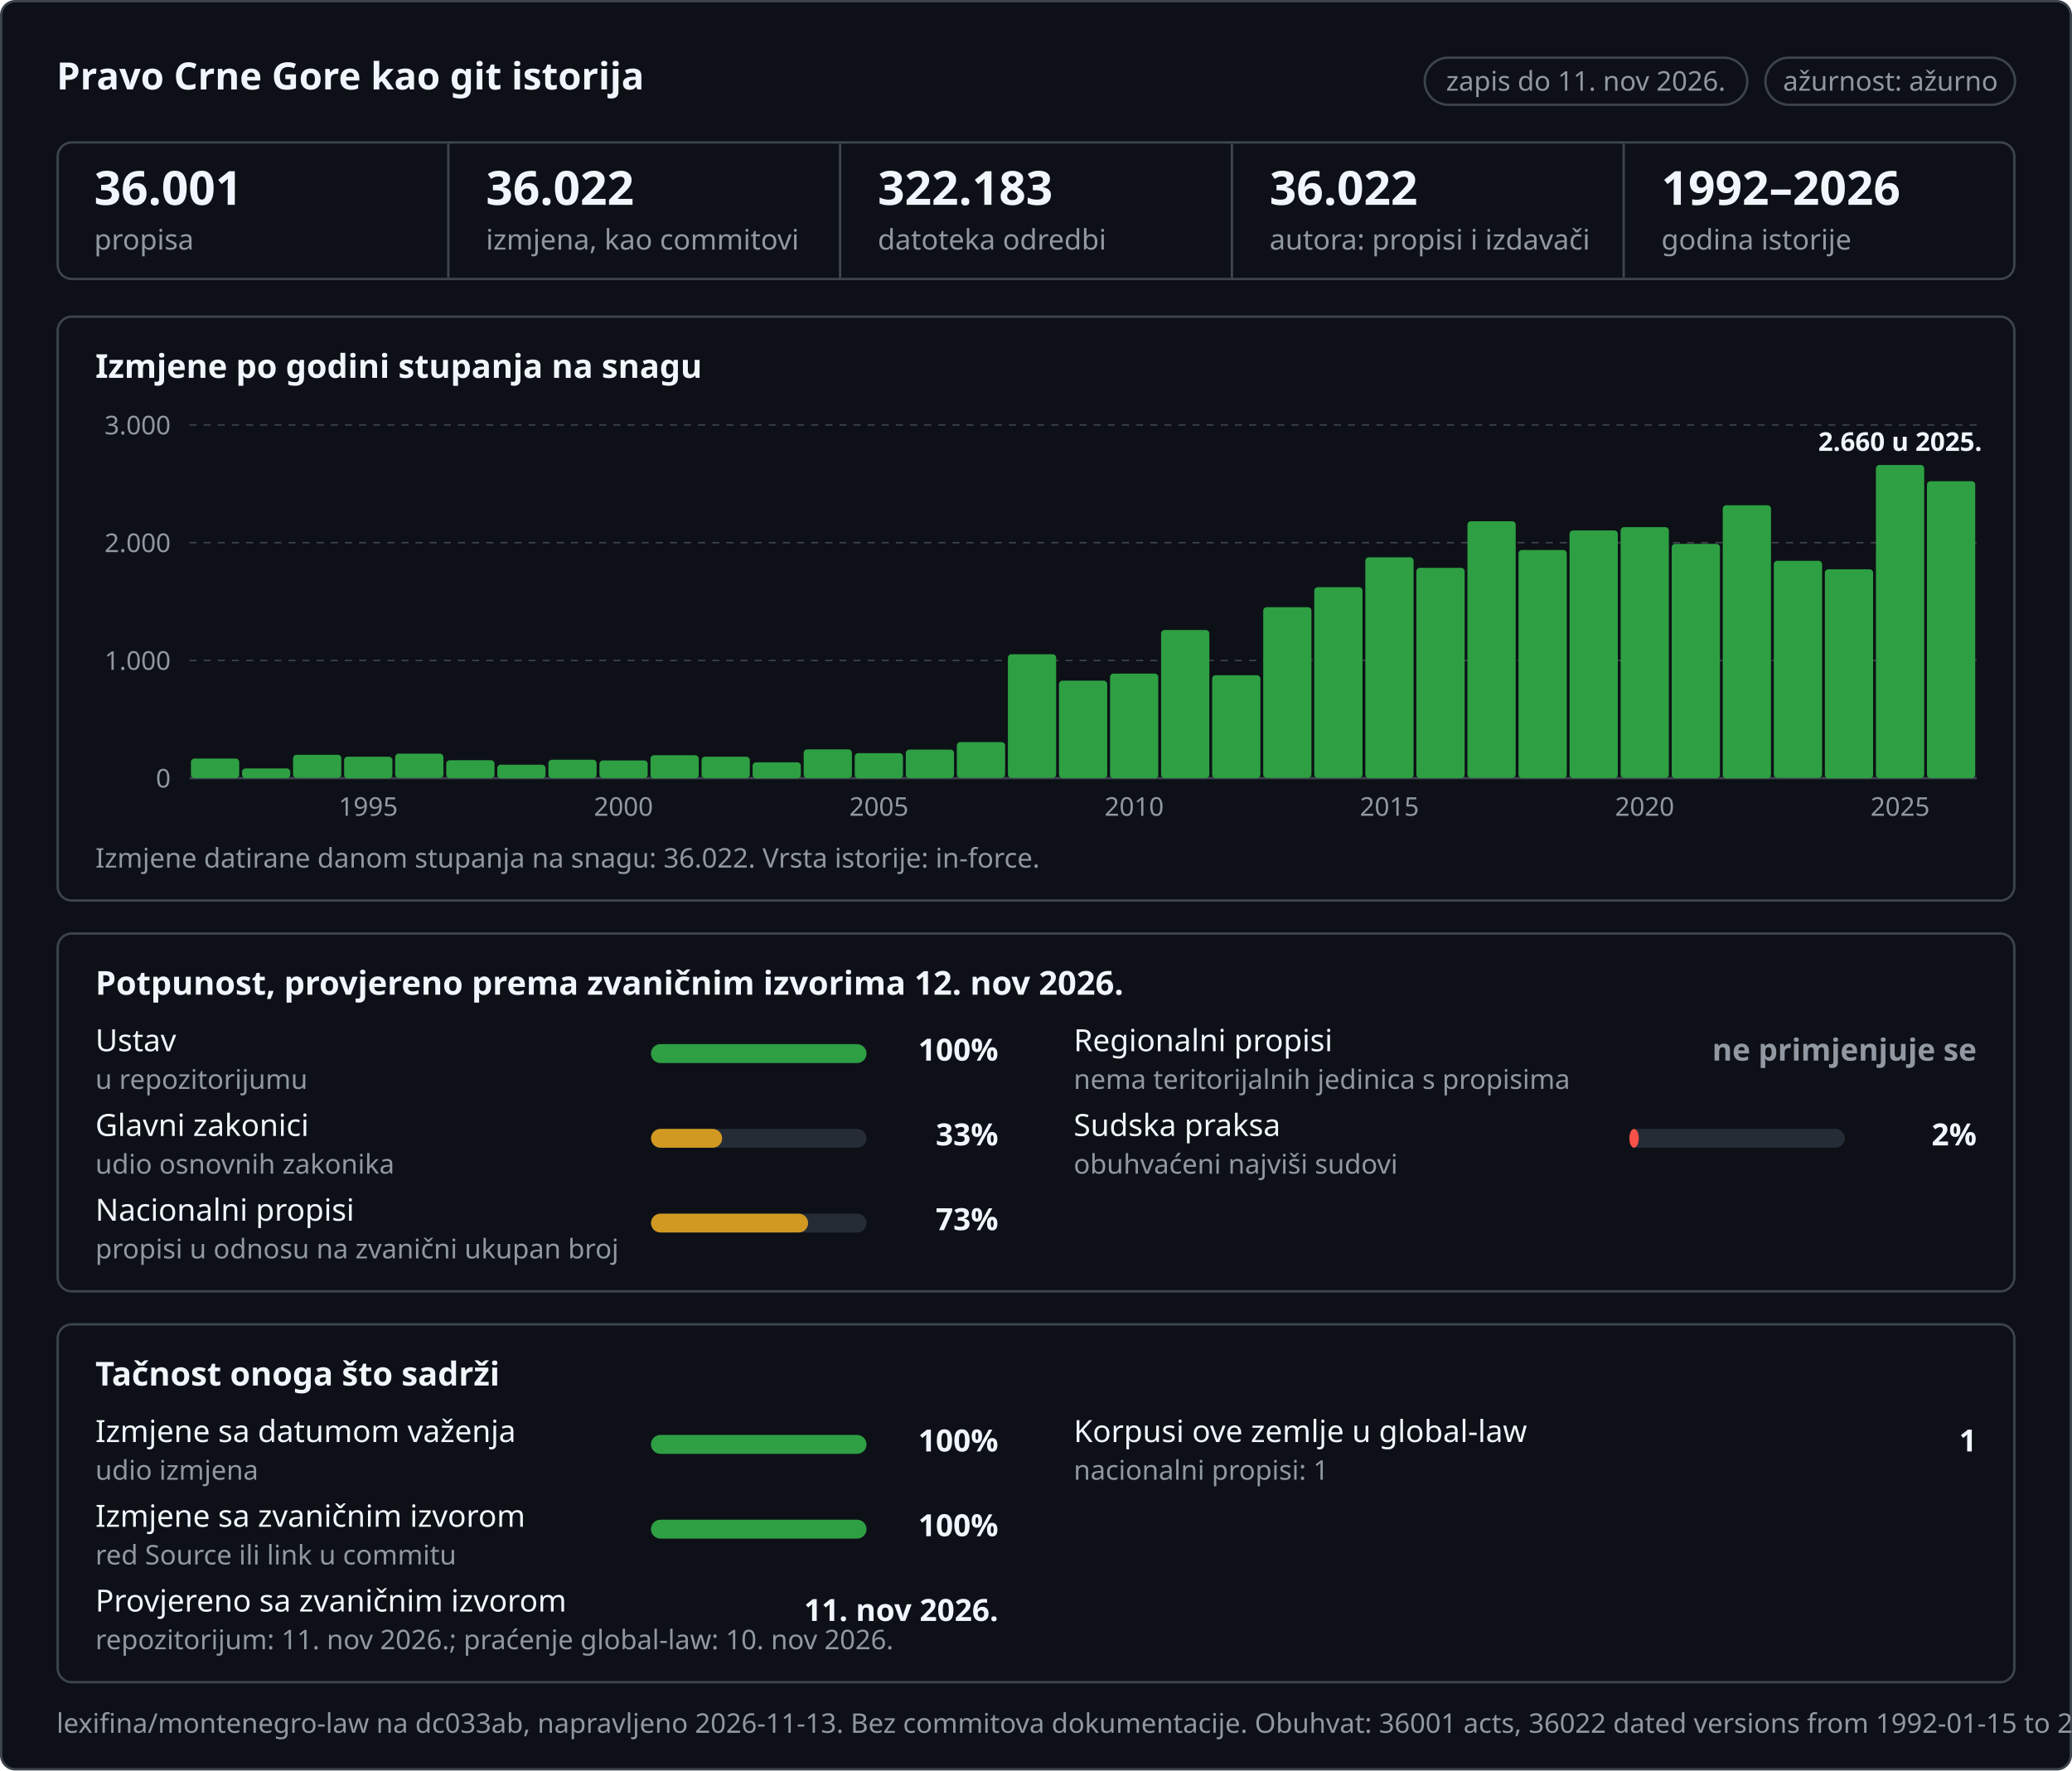
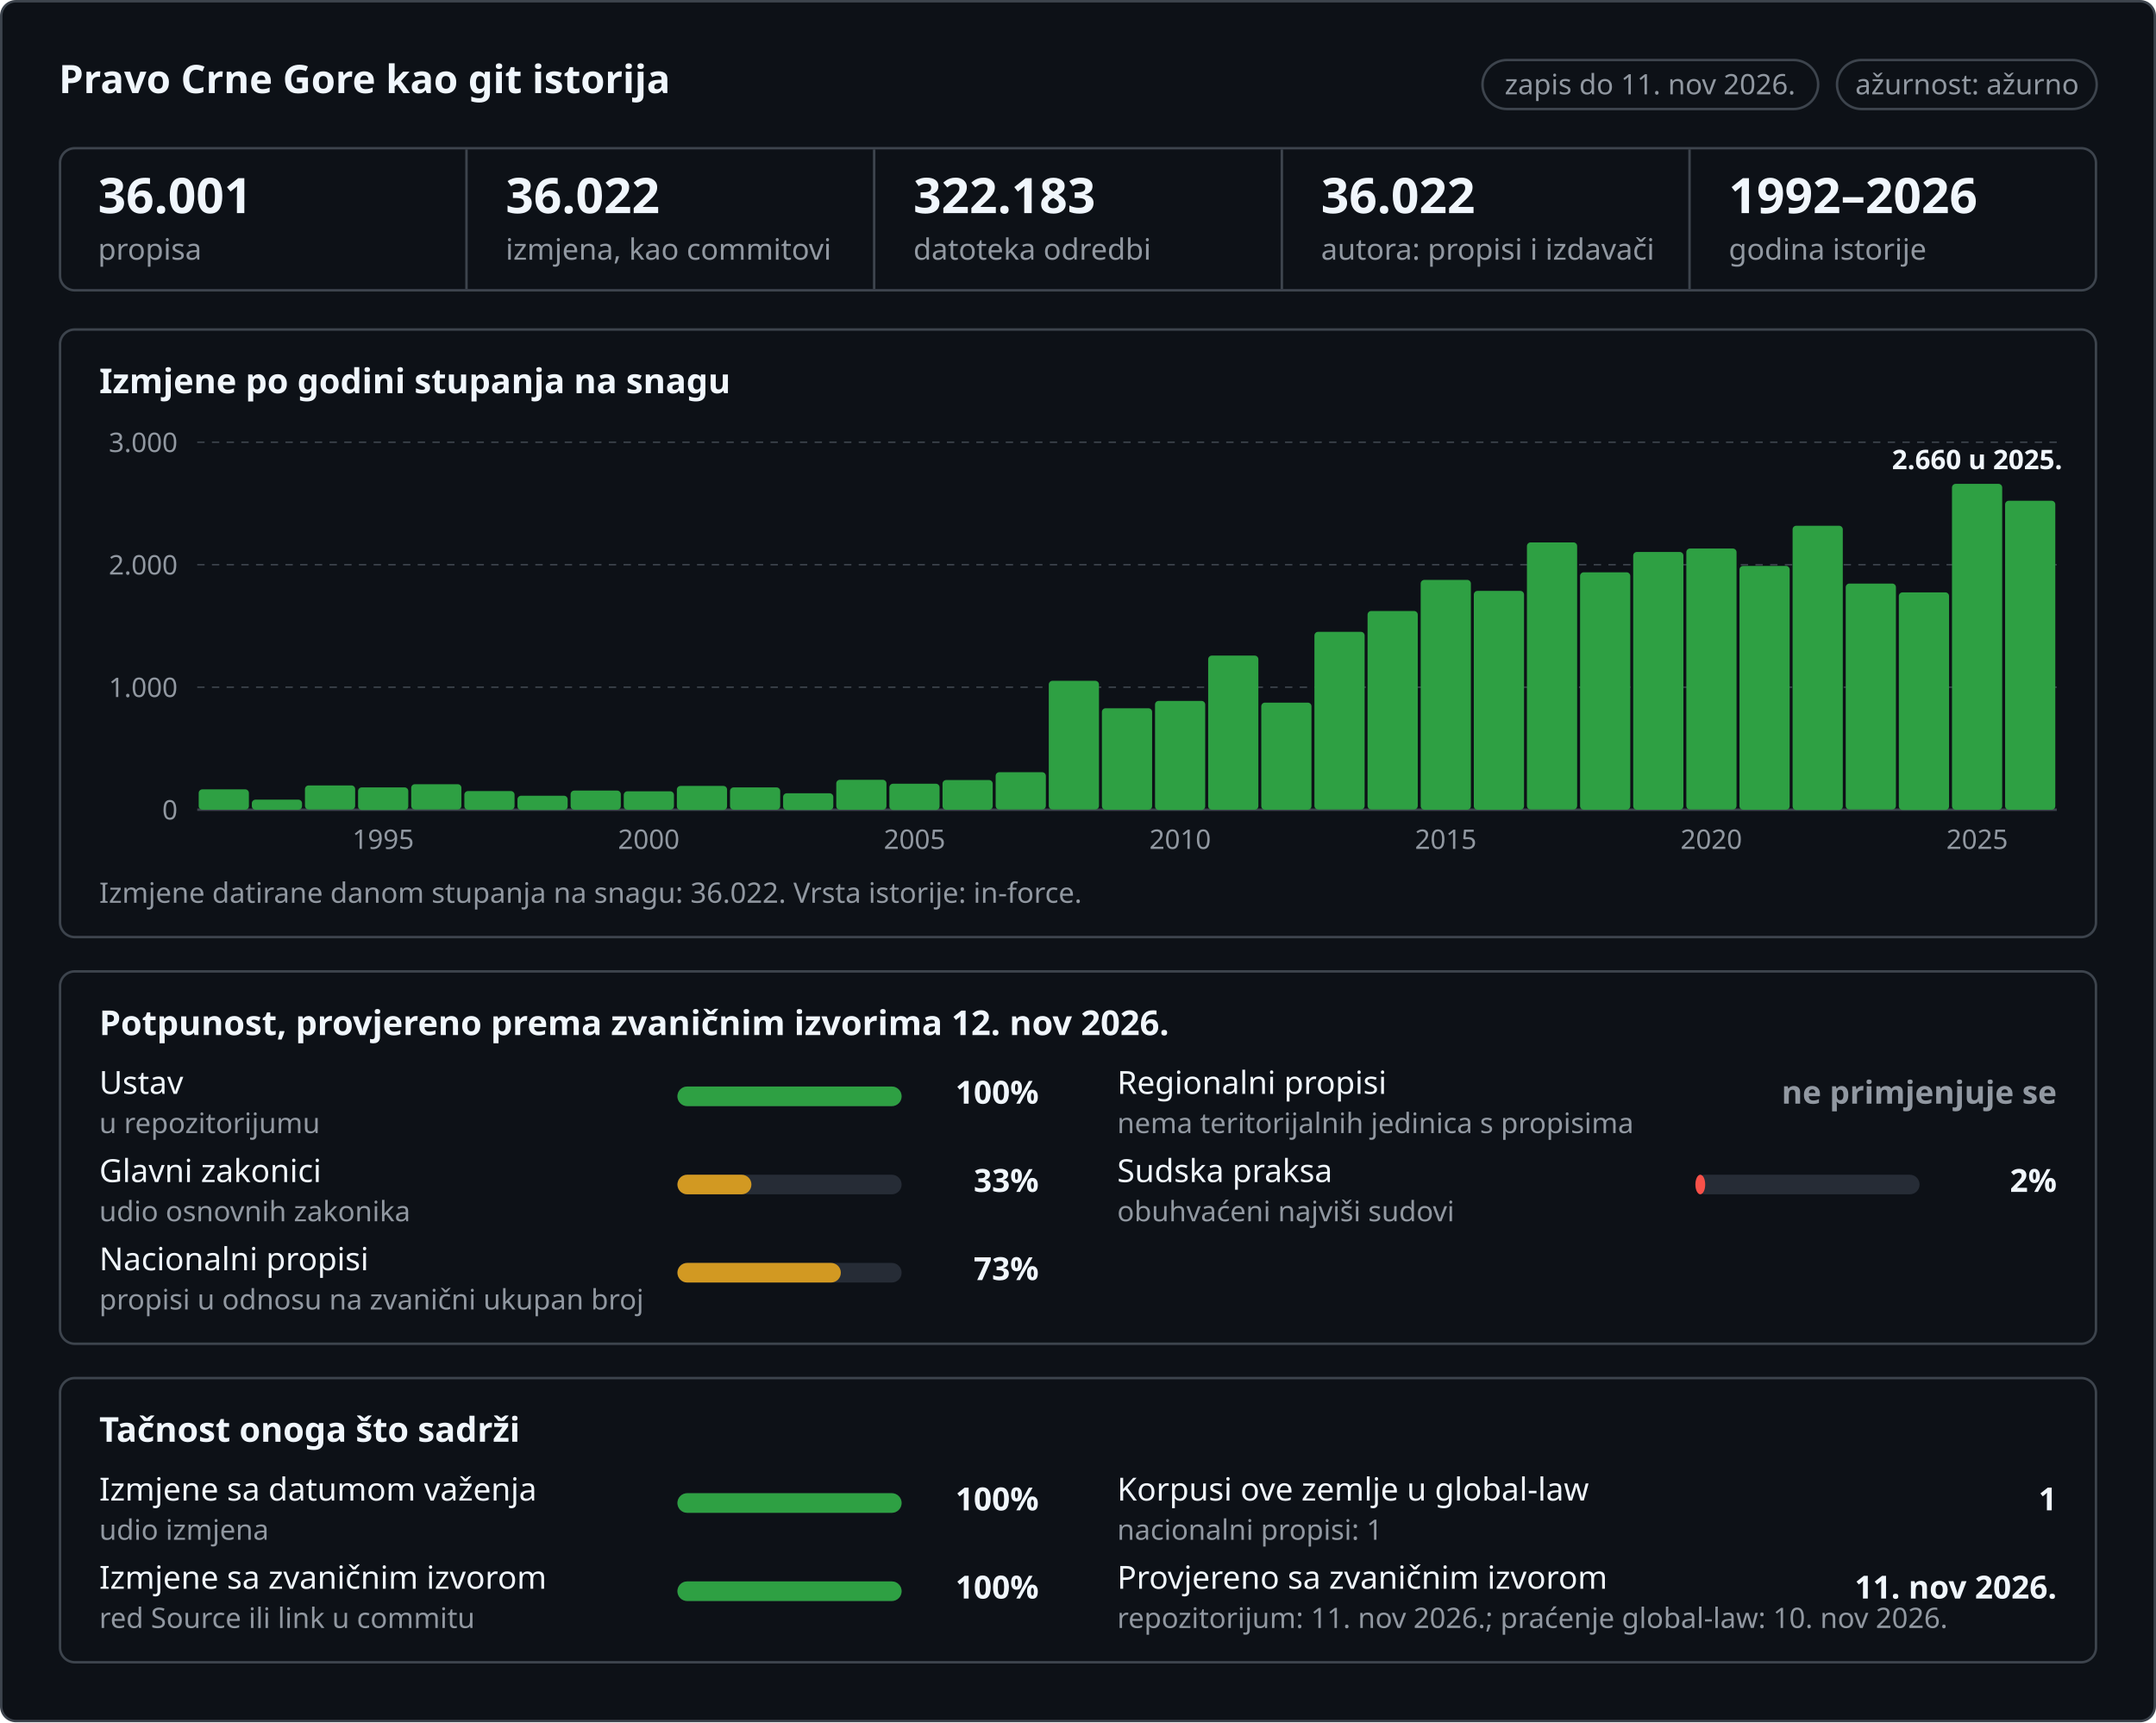
- <svg xmlns="http://www.w3.org/2000/svg" width="880" height="752" viewBox="0 0 880 752" font-family="-apple-system,BlinkMacSystemFont,Segoe UI,Noto Sans,Helvetica,Arial,sans-serif">
-   <rect x="0.5" y="0.5" width="879" height="751" rx="6" fill="#0d1117" stroke="#3d444d" />
+ <svg xmlns="http://www.w3.org/2000/svg" width="880" height="703" viewBox="0 0 880 703" font-family="-apple-system,BlinkMacSystemFont,Segoe UI,Noto Sans,Helvetica,Arial,sans-serif">
+   <rect x="0.5" y="0.5" width="879" height="702" rx="6" fill="#0d1117" stroke="#3d444d" />
  <text x="24" y="38" font-size="16" font-weight="600" fill="#f0f6fc">Pravo Crne Gore kao git istorija</text>
  <rect x="605.1" y="24.5" width="137" height="20" rx="10" fill="none" stroke="#3d444d" />
  <text x="673.5" y="38.5" font-size="11.5" font-weight="500" text-anchor="middle" fill="#9198a1">zapis do 11. nov 2026.</text>
  <rect x="749.8" y="24.5" width="106" height="20" rx="10" fill="none" stroke="#3d444d" />
  <text x="802.9" y="38.5" font-size="11.5" font-weight="500" text-anchor="middle" fill="#9198a1">ažurnost: ažurno</text>
  <rect x="24.5" y="60.5" width="831" height="58" rx="6" fill="#0d1117" stroke="#3d444d" />
  <text x="40.0" y="87" font-size="20" font-weight="600" fill="#f0f6fc">36.001</text>
  <text x="40.0" y="106" font-size="12" fill="#9198a1">propisa</text>
  <line x1="190.4" y1="61" x2="190.4" y2="118" stroke="#3d444d" />
  <text x="206.4" y="87" font-size="20" font-weight="600" fill="#f0f6fc">36.022</text>
  <text x="206.4" y="106" font-size="12" fill="#9198a1">izmjena, kao commitovi</text>
  <line x1="356.8" y1="61" x2="356.8" y2="118" stroke="#3d444d" />
  <text x="372.8" y="87" font-size="20" font-weight="600" fill="#f0f6fc">322.183</text>
  <text x="372.8" y="106" font-size="12" fill="#9198a1">datoteka odredbi</text>
  <line x1="523.2" y1="61" x2="523.2" y2="118" stroke="#3d444d" />
  <text x="539.2" y="87" font-size="20" font-weight="600" fill="#f0f6fc">36.022</text>
  <text x="539.2" y="106" font-size="12" fill="#9198a1">autora: propisi i izdavači</text>
  <line x1="689.6" y1="61" x2="689.6" y2="118" stroke="#3d444d" />
  <text x="705.6" y="87" font-size="20" font-weight="600" fill="#f0f6fc">1992–2026</text>
  <text x="705.6" y="106" font-size="12" fill="#9198a1">godina istorije</text>
  <rect x="24.5" y="134.5" width="831" height="248" rx="6" fill="#0d1117" stroke="#3d444d" />
  <text x="40.5" y="160.5" font-size="14" font-weight="600" fill="#f0f6fc">Izmjene po godini stupanja na snagu</text>
  <line x1="80.5" y1="330.5" x2="839.5" y2="330.5" stroke="#3d444d" stroke-width="1" />
  <text x="72.5" y="334.5" font-size="11" text-anchor="end" fill="#9198a1">0</text>
  <line x1="80.5" y1="280.5" x2="839.5" y2="280.5" stroke="#3d444d" stroke-width="0.6" stroke-dasharray="3 3" />
  <text x="72.5" y="284.5" font-size="11" text-anchor="end" fill="#9198a1">1.000</text>
  <line x1="80.5" y1="230.5" x2="839.5" y2="230.5" stroke="#3d444d" stroke-width="0.6" stroke-dasharray="3 3" />
  <text x="72.5" y="234.5" font-size="11" text-anchor="end" fill="#9198a1">2.000</text>
  <line x1="80.5" y1="180.5" x2="839.5" y2="180.5" stroke="#3d444d" stroke-width="0.6" stroke-dasharray="3 3" />
  <text x="72.5" y="184.5" font-size="11" text-anchor="end" fill="#9198a1">3.000</text>
  <rect x="81.10" y="322.2" width="20.49" height="8.3" rx="1.5" fill="#2ea043" />
  <rect x="102.79" y="326.4" width="20.49" height="4.1" rx="1.5" fill="#2ea043" />
  <rect x="124.47" y="320.6" width="20.49" height="9.8" rx="1.5" fill="#2ea043" />
  <rect x="146.16" y="321.4" width="20.49" height="9.2" rx="1.5" fill="#2ea043" />
  <text x="156.4" y="346.5" font-size="11" text-anchor="middle" fill="#9198a1">1995</text>
  <rect x="167.84" y="320.1" width="20.49" height="10.3" rx="1.5" fill="#2ea043" />
  <rect x="189.53" y="322.9" width="20.49" height="7.6" rx="1.5" fill="#2ea043" />
  <rect x="211.21" y="324.8" width="20.49" height="5.8" rx="1.5" fill="#2ea043" />
  <rect x="232.90" y="322.7" width="20.49" height="7.8" rx="1.5" fill="#2ea043" />
  <rect x="254.59" y="323.0" width="20.49" height="7.5" rx="1.5" fill="#2ea043" />
  <text x="264.8" y="346.5" font-size="11" text-anchor="middle" fill="#9198a1">2000</text>
  <rect x="276.27" y="320.8" width="20.49" height="9.8" rx="1.5" fill="#2ea043" />
  <rect x="297.96" y="321.4" width="20.49" height="9.1" rx="1.5" fill="#2ea043" />
  <rect x="319.64" y="323.8" width="20.49" height="6.8" rx="1.5" fill="#2ea043" />
  <rect x="341.33" y="318.3" width="20.49" height="12.2" rx="1.5" fill="#2ea043" />
  <rect x="363.01" y="319.9" width="20.49" height="10.7" rx="1.5" fill="#2ea043" />
  <text x="373.3" y="346.5" font-size="11" text-anchor="middle" fill="#9198a1">2005</text>
  <rect x="384.70" y="318.4" width="20.49" height="12.1" rx="1.5" fill="#2ea043" />
  <rect x="406.39" y="315.2" width="20.49" height="15.2" rx="1.5" fill="#2ea043" />
  <rect x="428.07" y="277.9" width="20.49" height="52.5" rx="1.5" fill="#2ea043" />
  <rect x="449.76" y="289.1" width="20.49" height="41.4" rx="1.5" fill="#2ea043" />
  <rect x="471.44" y="286.1" width="20.49" height="44.5" rx="1.5" fill="#2ea043" />
  <text x="481.7" y="346.5" font-size="11" text-anchor="middle" fill="#9198a1">2010</text>
  <rect x="493.13" y="267.6" width="20.49" height="62.9" rx="1.5" fill="#2ea043" />
  <rect x="514.81" y="286.8" width="20.49" height="43.7" rx="1.5" fill="#2ea043" />
  <rect x="536.50" y="257.9" width="20.49" height="72.5" rx="1.5" fill="#2ea043" />
  <rect x="558.19" y="249.4" width="20.49" height="81.0" rx="1.5" fill="#2ea043" />
  <rect x="579.87" y="236.7" width="20.49" height="93.8" rx="1.5" fill="#2ea043" />
  <text x="590.1" y="346.5" font-size="11" text-anchor="middle" fill="#9198a1">2015</text>
  <rect x="601.56" y="241.2" width="20.49" height="89.3" rx="1.5" fill="#2ea043" />
  <rect x="623.24" y="221.4" width="20.49" height="109.0" rx="1.5" fill="#2ea043" />
  <rect x="644.93" y="233.6" width="20.49" height="96.9" rx="1.5" fill="#2ea043" />
  <rect x="666.61" y="225.3" width="20.49" height="105.2" rx="1.5" fill="#2ea043" />
  <rect x="688.30" y="223.9" width="20.49" height="106.5" rx="1.5" fill="#2ea043" />
  <text x="698.5" y="346.5" font-size="11" text-anchor="middle" fill="#9198a1">2020</text>
  <rect x="709.99" y="231.0" width="20.49" height="99.5" rx="1.5" fill="#2ea043" />
  <rect x="731.67" y="214.6" width="20.49" height="116.0" rx="1.5" fill="#2ea043" />
  <rect x="753.36" y="238.2" width="20.49" height="92.2" rx="1.5" fill="#2ea043" />
  <rect x="775.04" y="241.8" width="20.49" height="88.8" rx="1.5" fill="#2ea043" />
  <rect x="796.73" y="197.5" width="20.49" height="133.0" rx="1.5" fill="#2ea043" />
  <text x="807.0" y="346.5" font-size="11" text-anchor="middle" fill="#9198a1">2025</text>
  <text x="807.0" y="191.5" font-size="11" font-weight="600" text-anchor="middle" fill="#f0f6fc">2.660 u 2025.</text>
  <rect x="818.41" y="204.4" width="20.49" height="126.1" rx="1.5" fill="#2ea043" />
  <text x="40.5" y="368.5" font-size="11.5" fill="#9198a1">Izmjene datirane danom stupanja na snagu: 36.022. Vrsta istorije: in-force.</text>
  <rect x="24.5" y="396.5" width="831" height="152" rx="6" fill="#0d1117" stroke="#3d444d" />
  <text x="40.5" y="422.5" font-size="14" font-weight="600" fill="#f0f6fc">Potpunost, provjereno prema zvaničnim izvorima 12. nov 2026.</text>
  <text x="40.5" y="446.5" font-size="13" fill="#f0f6fc">Ustav</text>
  <text x="40.5" y="462.5" font-size="11.5" fill="#9198a1">u repozitorijumu</text>
  <g>
    <rect x="276.5" y="443.5" width="91.5" height="8" rx="4" fill="#262c36" />
    <rect x="276.5" y="443.5" width="91.5" height="8" rx="4" fill="#2ea043" />
  </g>
  <text x="424.0" y="450.5" font-size="13" font-weight="600" text-anchor="end" fill="#f0f6fc">100%</text>
  <text x="40.5" y="482.5" font-size="13" fill="#f0f6fc">Glavni zakonici</text>
  <text x="40.5" y="498.5" font-size="11.5" fill="#9198a1">udio osnovnih zakonika</text>
  <g>
    <rect x="276.5" y="479.5" width="91.5" height="8" rx="4" fill="#262c36" />
    <rect x="276.5" y="479.5" width="30.2" height="8" rx="4" fill="#d29922" />
  </g>
  <text x="424.0" y="486.5" font-size="13" font-weight="600" text-anchor="end" fill="#f0f6fc">33%</text>
  <text x="40.5" y="518.5" font-size="13" fill="#f0f6fc">Nacionalni propisi</text>
  <text x="40.5" y="534.5" font-size="11.5" fill="#9198a1">propisi u odnosu na zvanični ukupan broj</text>
  <g>
    <rect x="276.5" y="515.5" width="91.5" height="8" rx="4" fill="#262c36" />
    <rect x="276.5" y="515.5" width="66.7" height="8" rx="4" fill="#d29922" />
  </g>
  <text x="424.0" y="522.5" font-size="13" font-weight="600" text-anchor="end" fill="#f0f6fc">73%</text>
  <text x="456.0" y="446.5" font-size="13" fill="#f0f6fc">Regionalni propisi</text>
  <text x="456.0" y="462.5" font-size="11.5" fill="#9198a1">nema teritorijalnih jedinica s propisima</text>
  <text x="839.5" y="450.5" font-size="13" font-weight="600" text-anchor="end" fill="#9198a1">ne primjenjuje se</text>
  <text x="456.0" y="482.5" font-size="13" fill="#f0f6fc">Sudska praksa</text>
  <text x="456.0" y="498.5" font-size="11.5" fill="#9198a1">obuhvaćeni najviši sudovi</text>
  <g>
    <rect x="692.0" y="479.5" width="91.5" height="8" rx="4" fill="#262c36" />
    <rect x="692.0" y="479.5" width="4.0" height="8" rx="4" fill="#f85149" />
  </g>
  <text x="839.5" y="486.5" font-size="13" font-weight="600" text-anchor="end" fill="#f0f6fc">2%</text>
-   <rect x="24.5" y="562.5" width="831" height="152" rx="6" fill="#0d1117" stroke="#3d444d" />
+   <rect x="24.5" y="562.5" width="831" height="116" rx="6" fill="#0d1117" stroke="#3d444d" />
  <text x="40.5" y="588.5" font-size="14" font-weight="600" fill="#f0f6fc">Tačnost onoga što sadrži</text>
  <text x="40.5" y="612.5" font-size="13" fill="#f0f6fc">Izmjene sa datumom važenja</text>
  <text x="40.5" y="628.5" font-size="11.5" fill="#9198a1">udio izmjena</text>
  <g>
    <rect x="276.5" y="609.5" width="91.5" height="8" rx="4" fill="#262c36" />
    <rect x="276.5" y="609.5" width="91.5" height="8" rx="4" fill="#2ea043" />
  </g>
  <text x="424.0" y="616.5" font-size="13" font-weight="600" text-anchor="end" fill="#f0f6fc">100%</text>
  <text x="40.5" y="648.5" font-size="13" fill="#f0f6fc">Izmjene sa zvaničnim izvorom</text>
  <text x="40.5" y="664.5" font-size="11.5" fill="#9198a1">red Source ili link u commitu</text>
  <g>
    <rect x="276.5" y="645.5" width="91.5" height="8" rx="4" fill="#262c36" />
    <rect x="276.5" y="645.5" width="91.5" height="8" rx="4" fill="#2ea043" />
  </g>
  <text x="424.0" y="652.5" font-size="13" font-weight="600" text-anchor="end" fill="#f0f6fc">100%</text>
-   <text x="40.5" y="684.5" font-size="13" fill="#f0f6fc">Provjereno sa zvaničnim izvorom</text>
-   <text x="40.5" y="700.5" font-size="11.5" fill="#9198a1">repozitorijum: 11. nov 2026.; praćenje global-law: 10. nov 2026.</text>
-   <text x="424.0" y="688.5" font-size="13" font-weight="600" text-anchor="end" fill="#f0f6fc">11. nov 2026.</text>
  <text x="456.0" y="612.5" font-size="13" fill="#f0f6fc">Korpusi ove zemlje u global-law</text>
  <text x="456.0" y="628.5" font-size="11.5" fill="#9198a1">nacionalni propisi: 1</text>
  <text x="839.5" y="616.5" font-size="13" font-weight="600" text-anchor="end" fill="#f0f6fc">1</text>
-   <text x="24" y="736" font-size="11.5" fill="#9198a1" textLength="832" lengthAdjust="spacingAndGlyphs">lexifina/montenegro-law na dc033ab, napravljeno 2026-11-13. Bez commitova dokumentacije. Obuhvat: 36001 acts, 36022 dated versions from 1992-01-15 to 2026-11-11</text>
+   <text x="456.0" y="648.5" font-size="13" fill="#f0f6fc">Provjereno sa zvaničnim izvorom</text>
+   <text x="456.0" y="664.5" font-size="11.5" fill="#9198a1">repozitorijum: 11. nov 2026.; praćenje global-law: 10. nov 2026.</text>
+   <text x="839.5" y="652.5" font-size="13" font-weight="600" text-anchor="end" fill="#f0f6fc">11. nov 2026.</text>
</svg>
